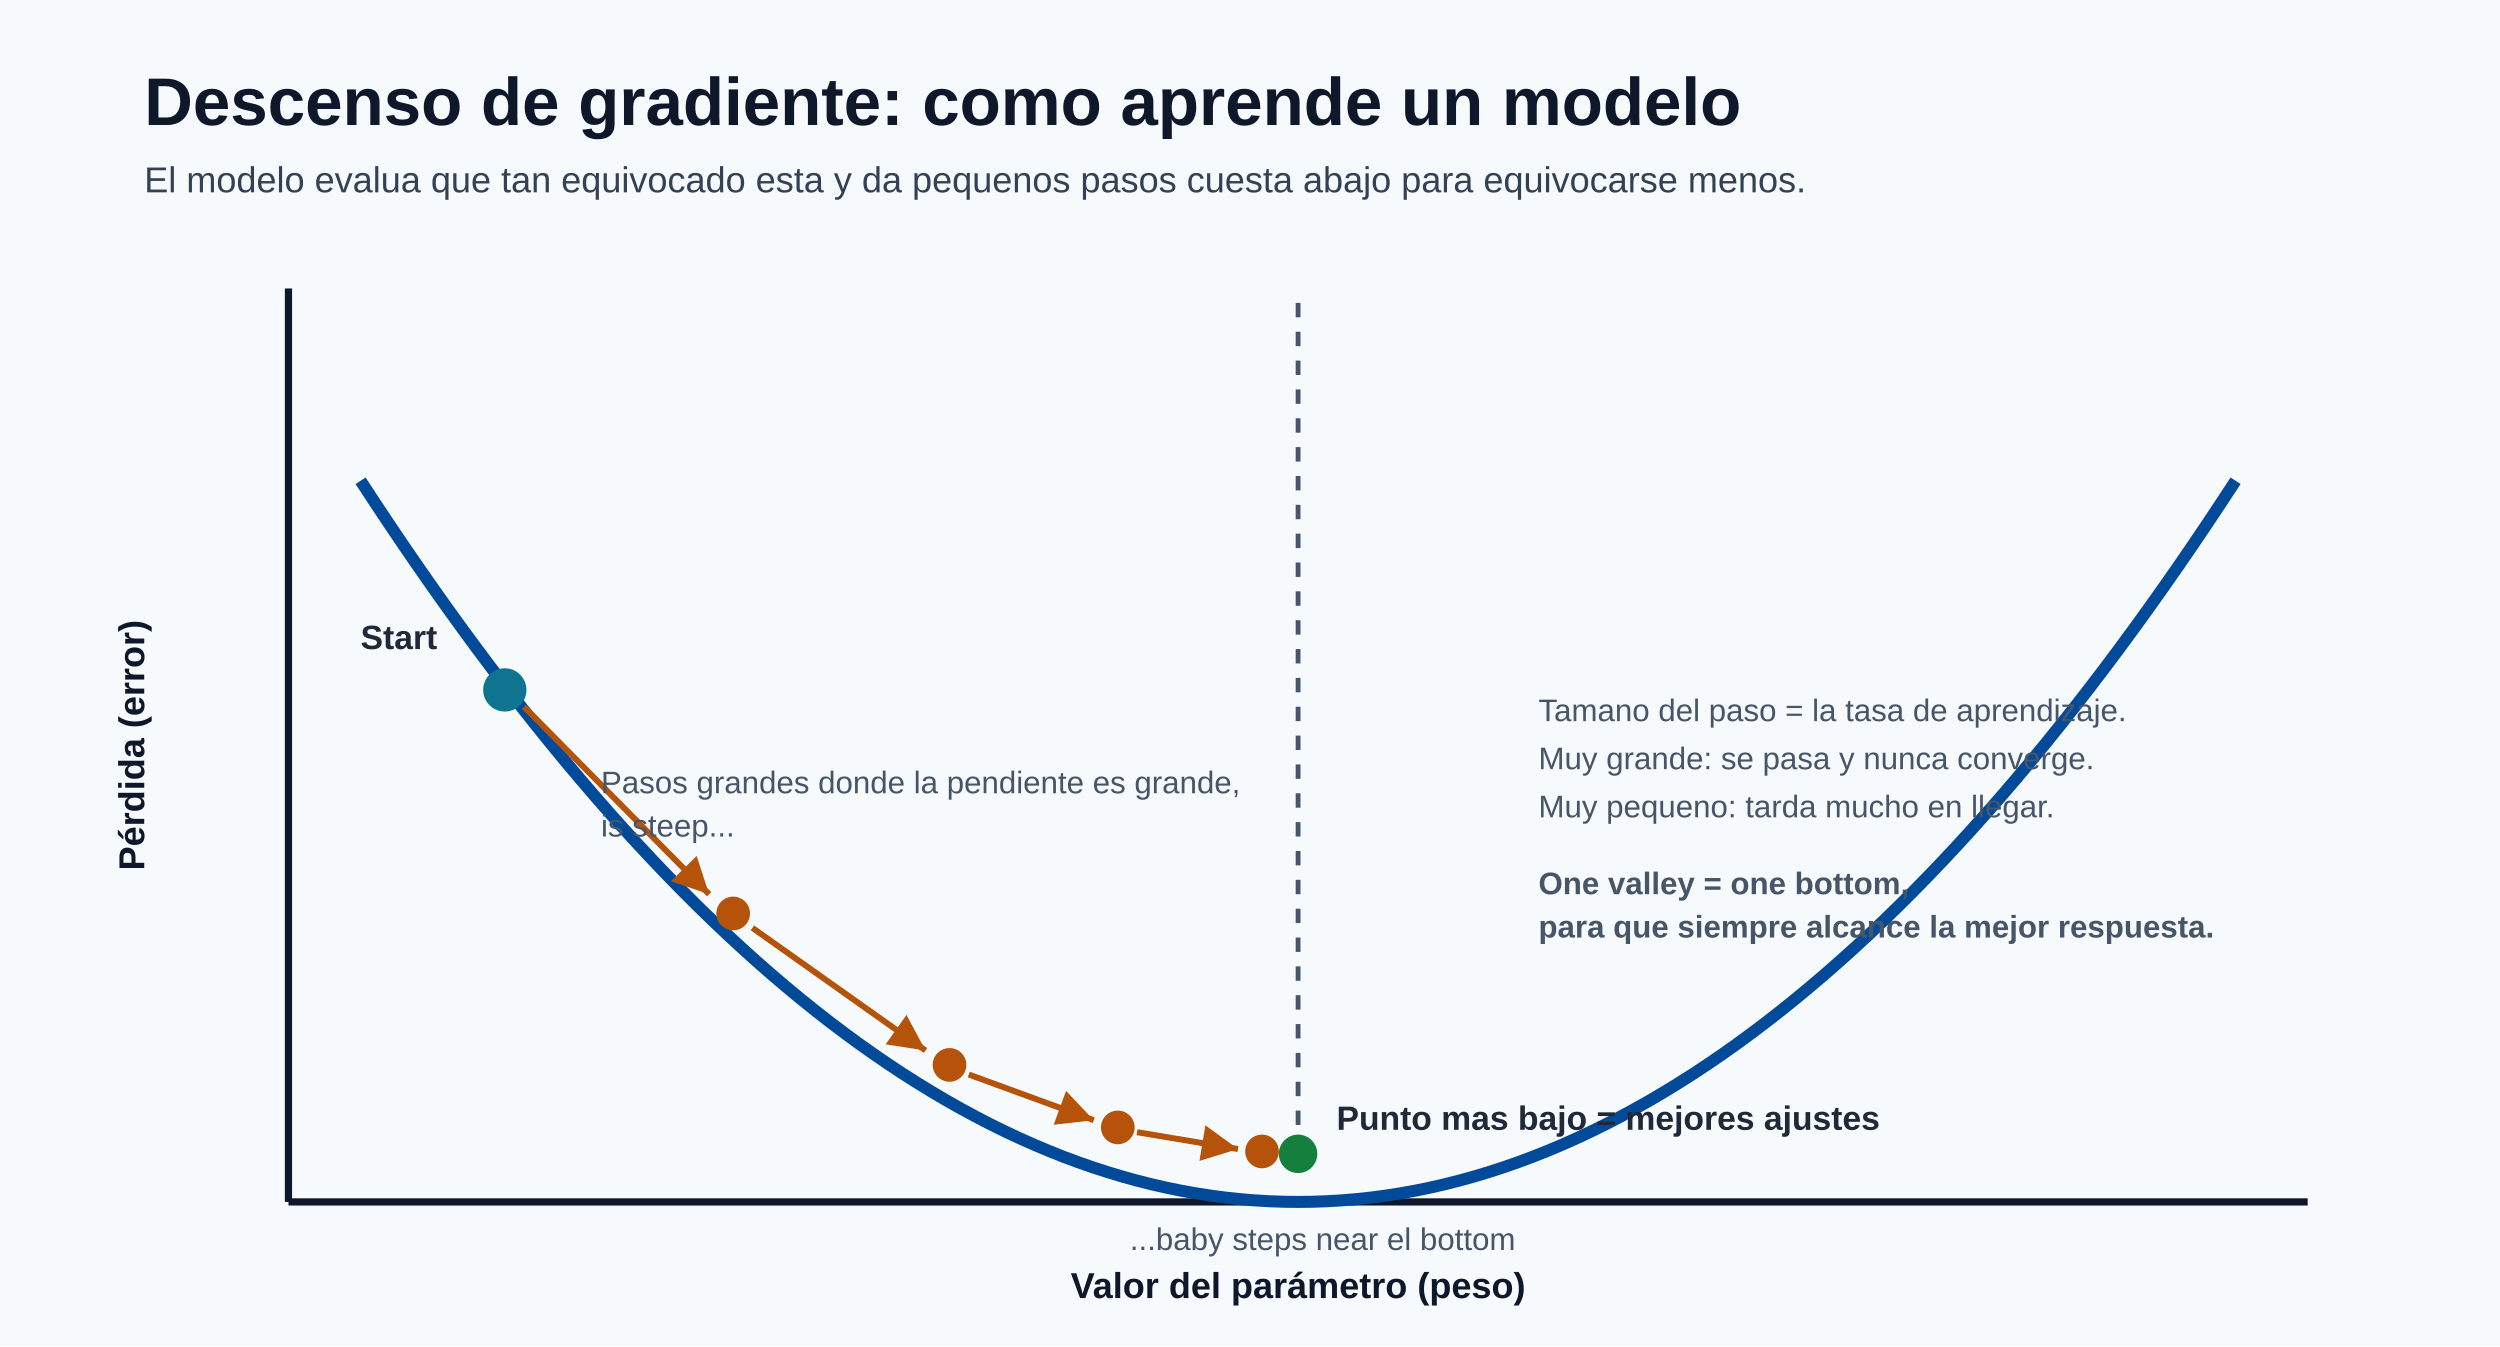
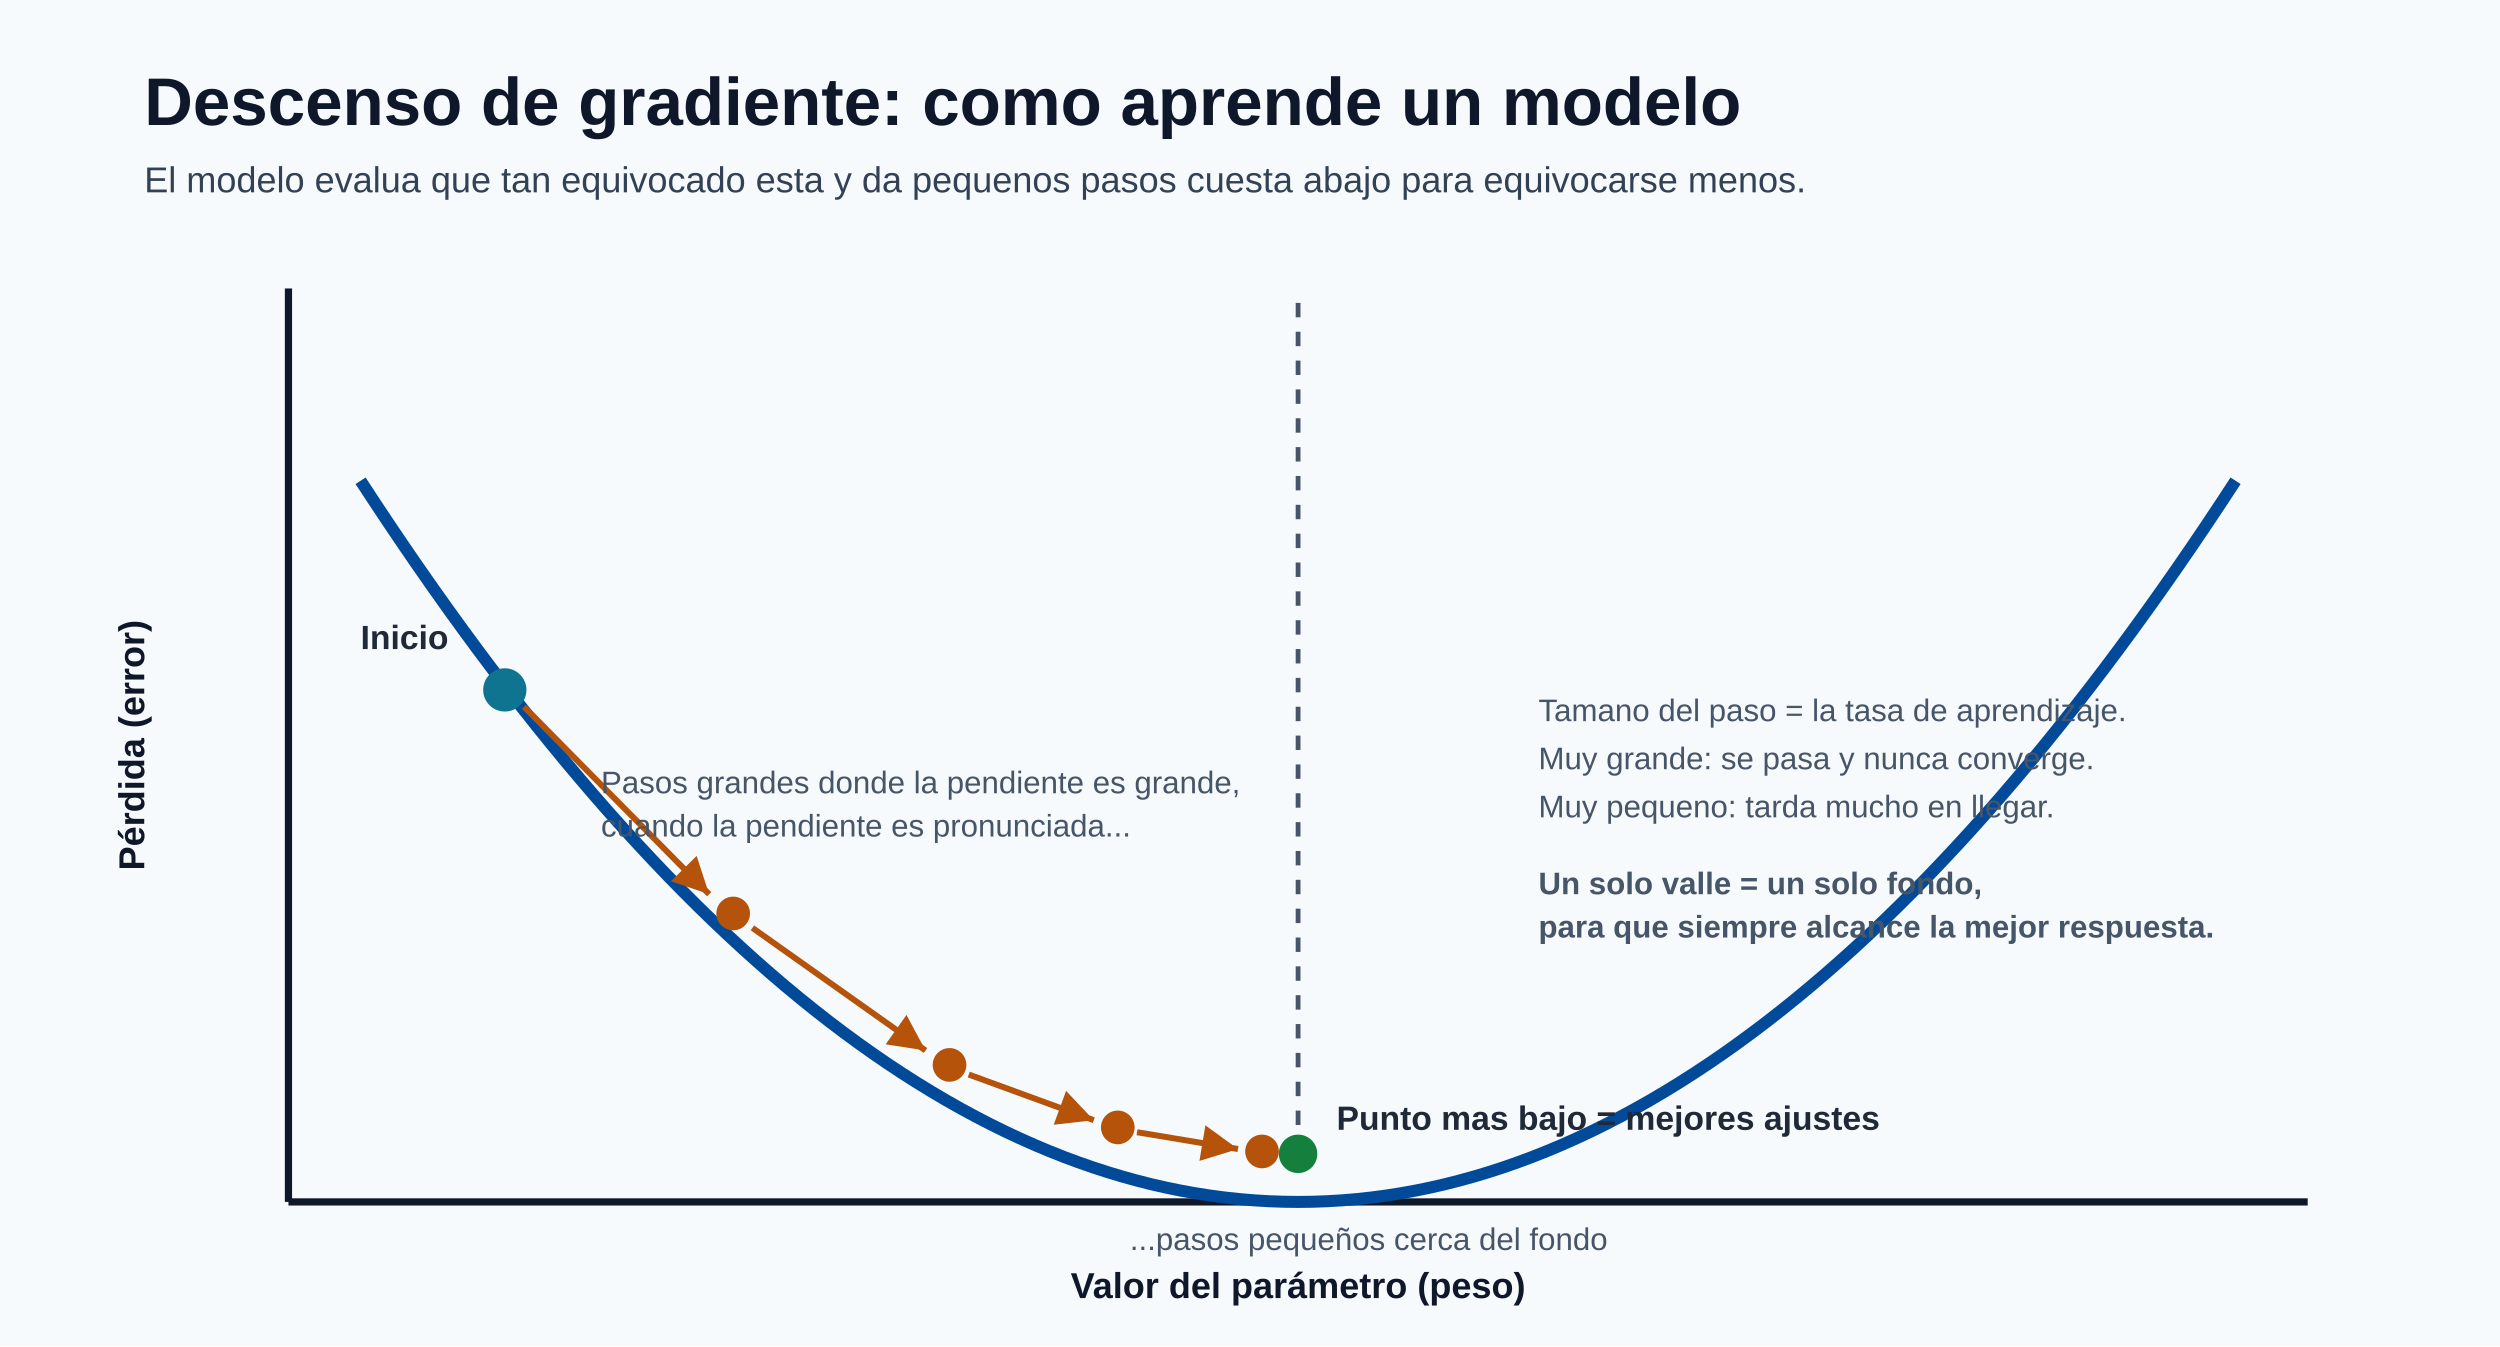
<svg xmlns="http://www.w3.org/2000/svg" width="1040" height="560" viewBox="0 0 1040 560" role="img" aria-labelledby="title desc">
  <defs>
    <style>
      .bg { fill: #f7fafc; }
      .title { fill: #0f172a; font-family: Segoe UI, Arial, sans-serif; font-size: 28px; font-weight: 700; }
      .subtitle { fill: #334155; font-family: Segoe UI, Arial, sans-serif; font-size: 15px; }
      .axis { stroke: #0f172a; stroke-width: 3; }
      .axis-label { fill: #0f172a; font-family: Segoe UI, Arial, sans-serif; font-size: 15px; font-weight: 700; }
      .curve { fill: none; stroke: #004a99; stroke-width: 5; }
      .step { stroke: #b45309; stroke-width: 2.5; }
      .dot { fill: #b45309; }
      .startdot { fill: #0e7490; }
      .mindot { fill: #15803d; }
      .label { fill: #1f2937; font-family: Segoe UI, Arial, sans-serif; font-size: 14px; }
      .note { fill: #475569; font-family: Segoe UI, Arial, sans-serif; font-size: 13px; }
      .opt { stroke: #475569; stroke-width: 2; stroke-dasharray: 6 6; }
    </style>
    <marker id="arrow" markerWidth="9" markerHeight="9" refX="6" refY="3" orient="auto">
      <path d="M0,0 L6,3 L0,6 Z" fill="#b45309" />
    </marker>
  </defs>
  <rect class="bg" x="0" y="0" width="1040" height="560" />
  <text class="title" x="60" y="52">Descenso de gradiente: como aprende un modelo</text>
  <text class="subtitle" x="60" y="80">El modelo evalua que tan equivocado esta y da pequenos pasos cuesta abajo para equivocarse menos.</text>
  <line class="axis" x1="120" y1="500" x2="960" y2="500" />
  <line class="axis" x1="120" y1="500" x2="120" y2="120" />
  <text class="axis-label" x="540" y="540" text-anchor="middle">Valor del parámetro (peso)</text>
  <text class="axis-label" x="60" y="310" transform="rotate(-90 60 310)" text-anchor="middle">Pérdida (error)</text>
  <path class="curve" d="M150,200 Q540,800 930,200" />
  <line class="opt" x1="540" y1="480" x2="540" y2="120" />
  <circle class="mindot" cx="540" cy="480" r="8" />
  <text class="label" x="556" y="470" font-weight="700" fill="#15803d">Punto mas bajo = mejores ajustes</text>
  <circle class="startdot" cx="210" cy="287" r="9" />
-   <text class="label" x="150" y="270" font-weight="700" fill="#0e7490">Start</text>
+   <text class="label" x="150" y="270" font-weight="700" fill="#0e7490">Inicio</text>
  <line class="step" x1="218" y1="294" x2="295" y2="372" marker-end="url(#arrow)" />
  <circle class="dot" cx="305" cy="380" r="7" />
  <line class="step" x1="313" y1="386" x2="385" y2="437" marker-end="url(#arrow)" />
  <circle class="dot" cx="395" cy="443" r="7" />
  <line class="step" x1="403" y1="447" x2="455" y2="466" marker-end="url(#arrow)" />
  <circle class="dot" cx="465" cy="469" r="7" />
  <line class="step" x1="473" y1="471" x2="515" y2="478" marker-end="url(#arrow)" />
  <circle class="dot" cx="525" cy="479" r="7" />
  <text class="note" x="250" y="330">Pasos grandes donde la pendiente es grande,</text>
-   <text class="note" x="250" y="348">is steep...</text>
-   <text class="note" x="470" y="520">...baby steps near el bottom</text>
+   <text class="note" x="250" y="348">cuando la pendiente es pronunciada...</text>
+   <text class="note" x="470" y="520">...pasos pequeños cerca del fondo</text>
  <text class="note" x="640" y="300">Tamano del paso = la tasa de aprendizaje.</text>
  <text class="note" x="640" y="320">Muy grande: se pasa y nunca converge.</text>
  <text class="note" x="640" y="340">Muy pequeno: tarda mucho en llegar.</text>
-   <text class="note" x="640" y="372" font-weight="700" fill="#004a99">One valley = one bottom,</text>
+   <text class="note" x="640" y="372" font-weight="700" fill="#004a99">Un solo valle = un solo fondo,</text>
  <text class="note" x="640" y="390" font-weight="700" fill="#004a99">para que siempre alcance la mejor respuesta.</text>
</svg>
